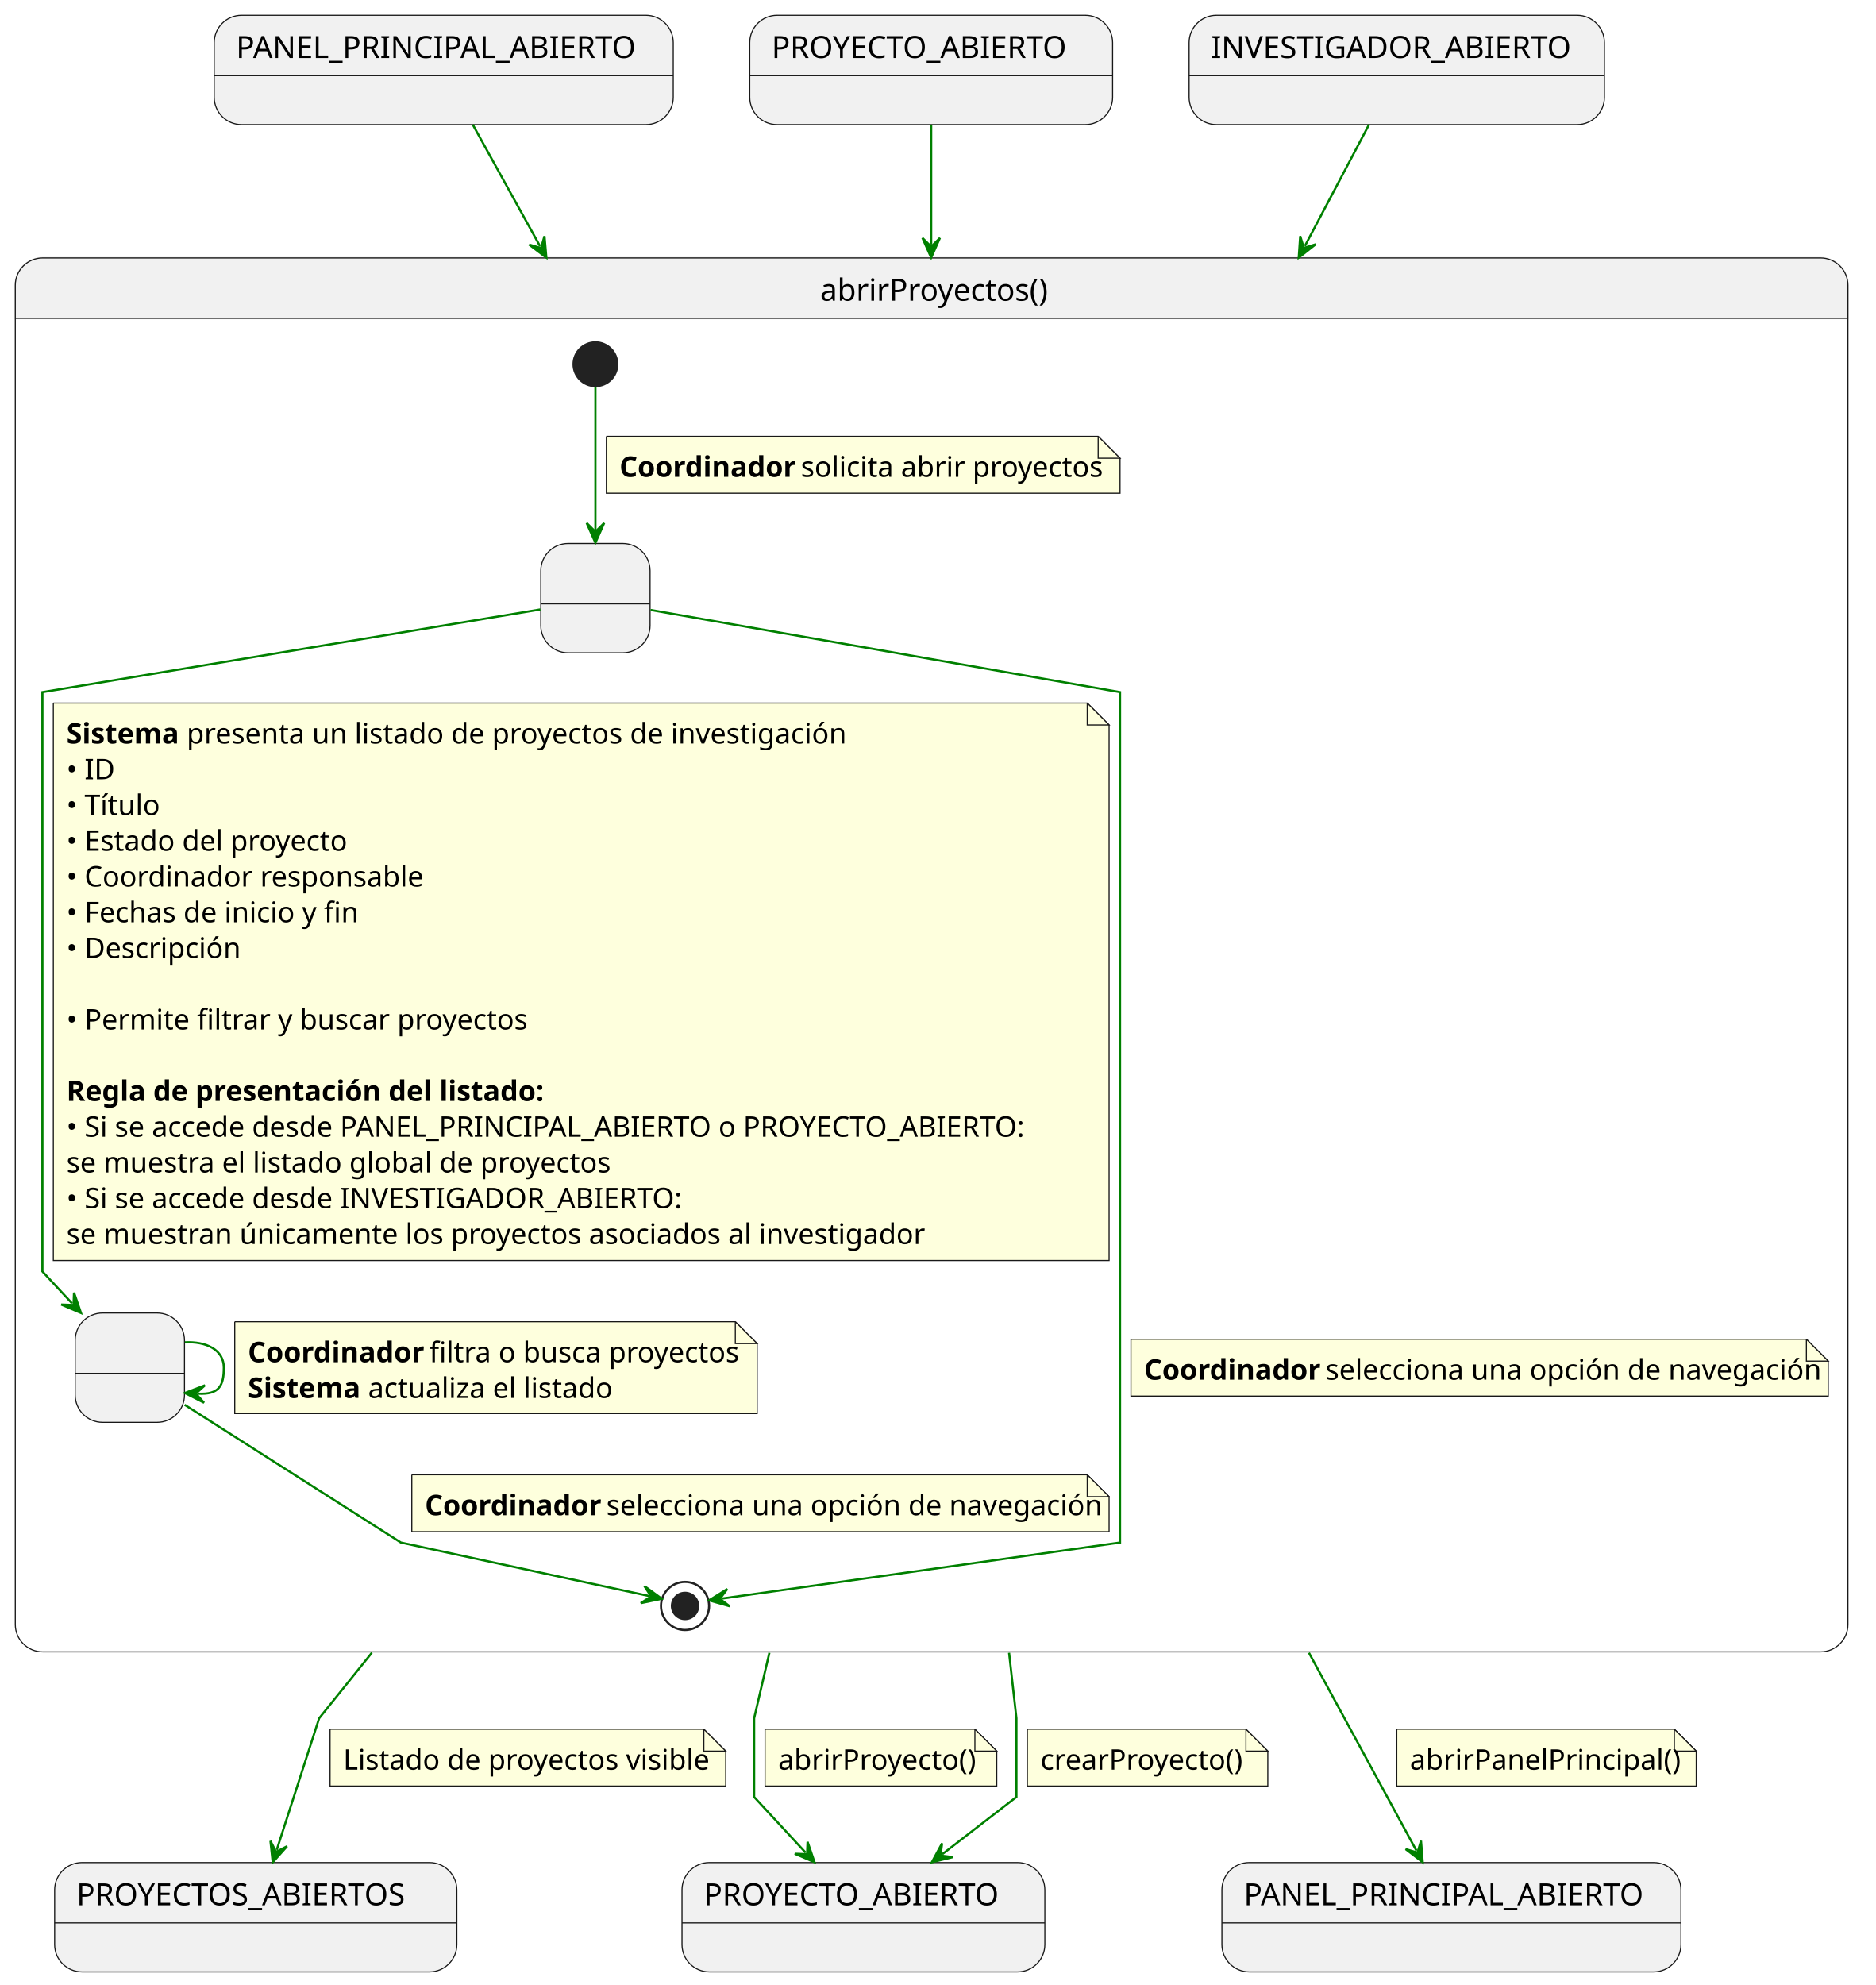
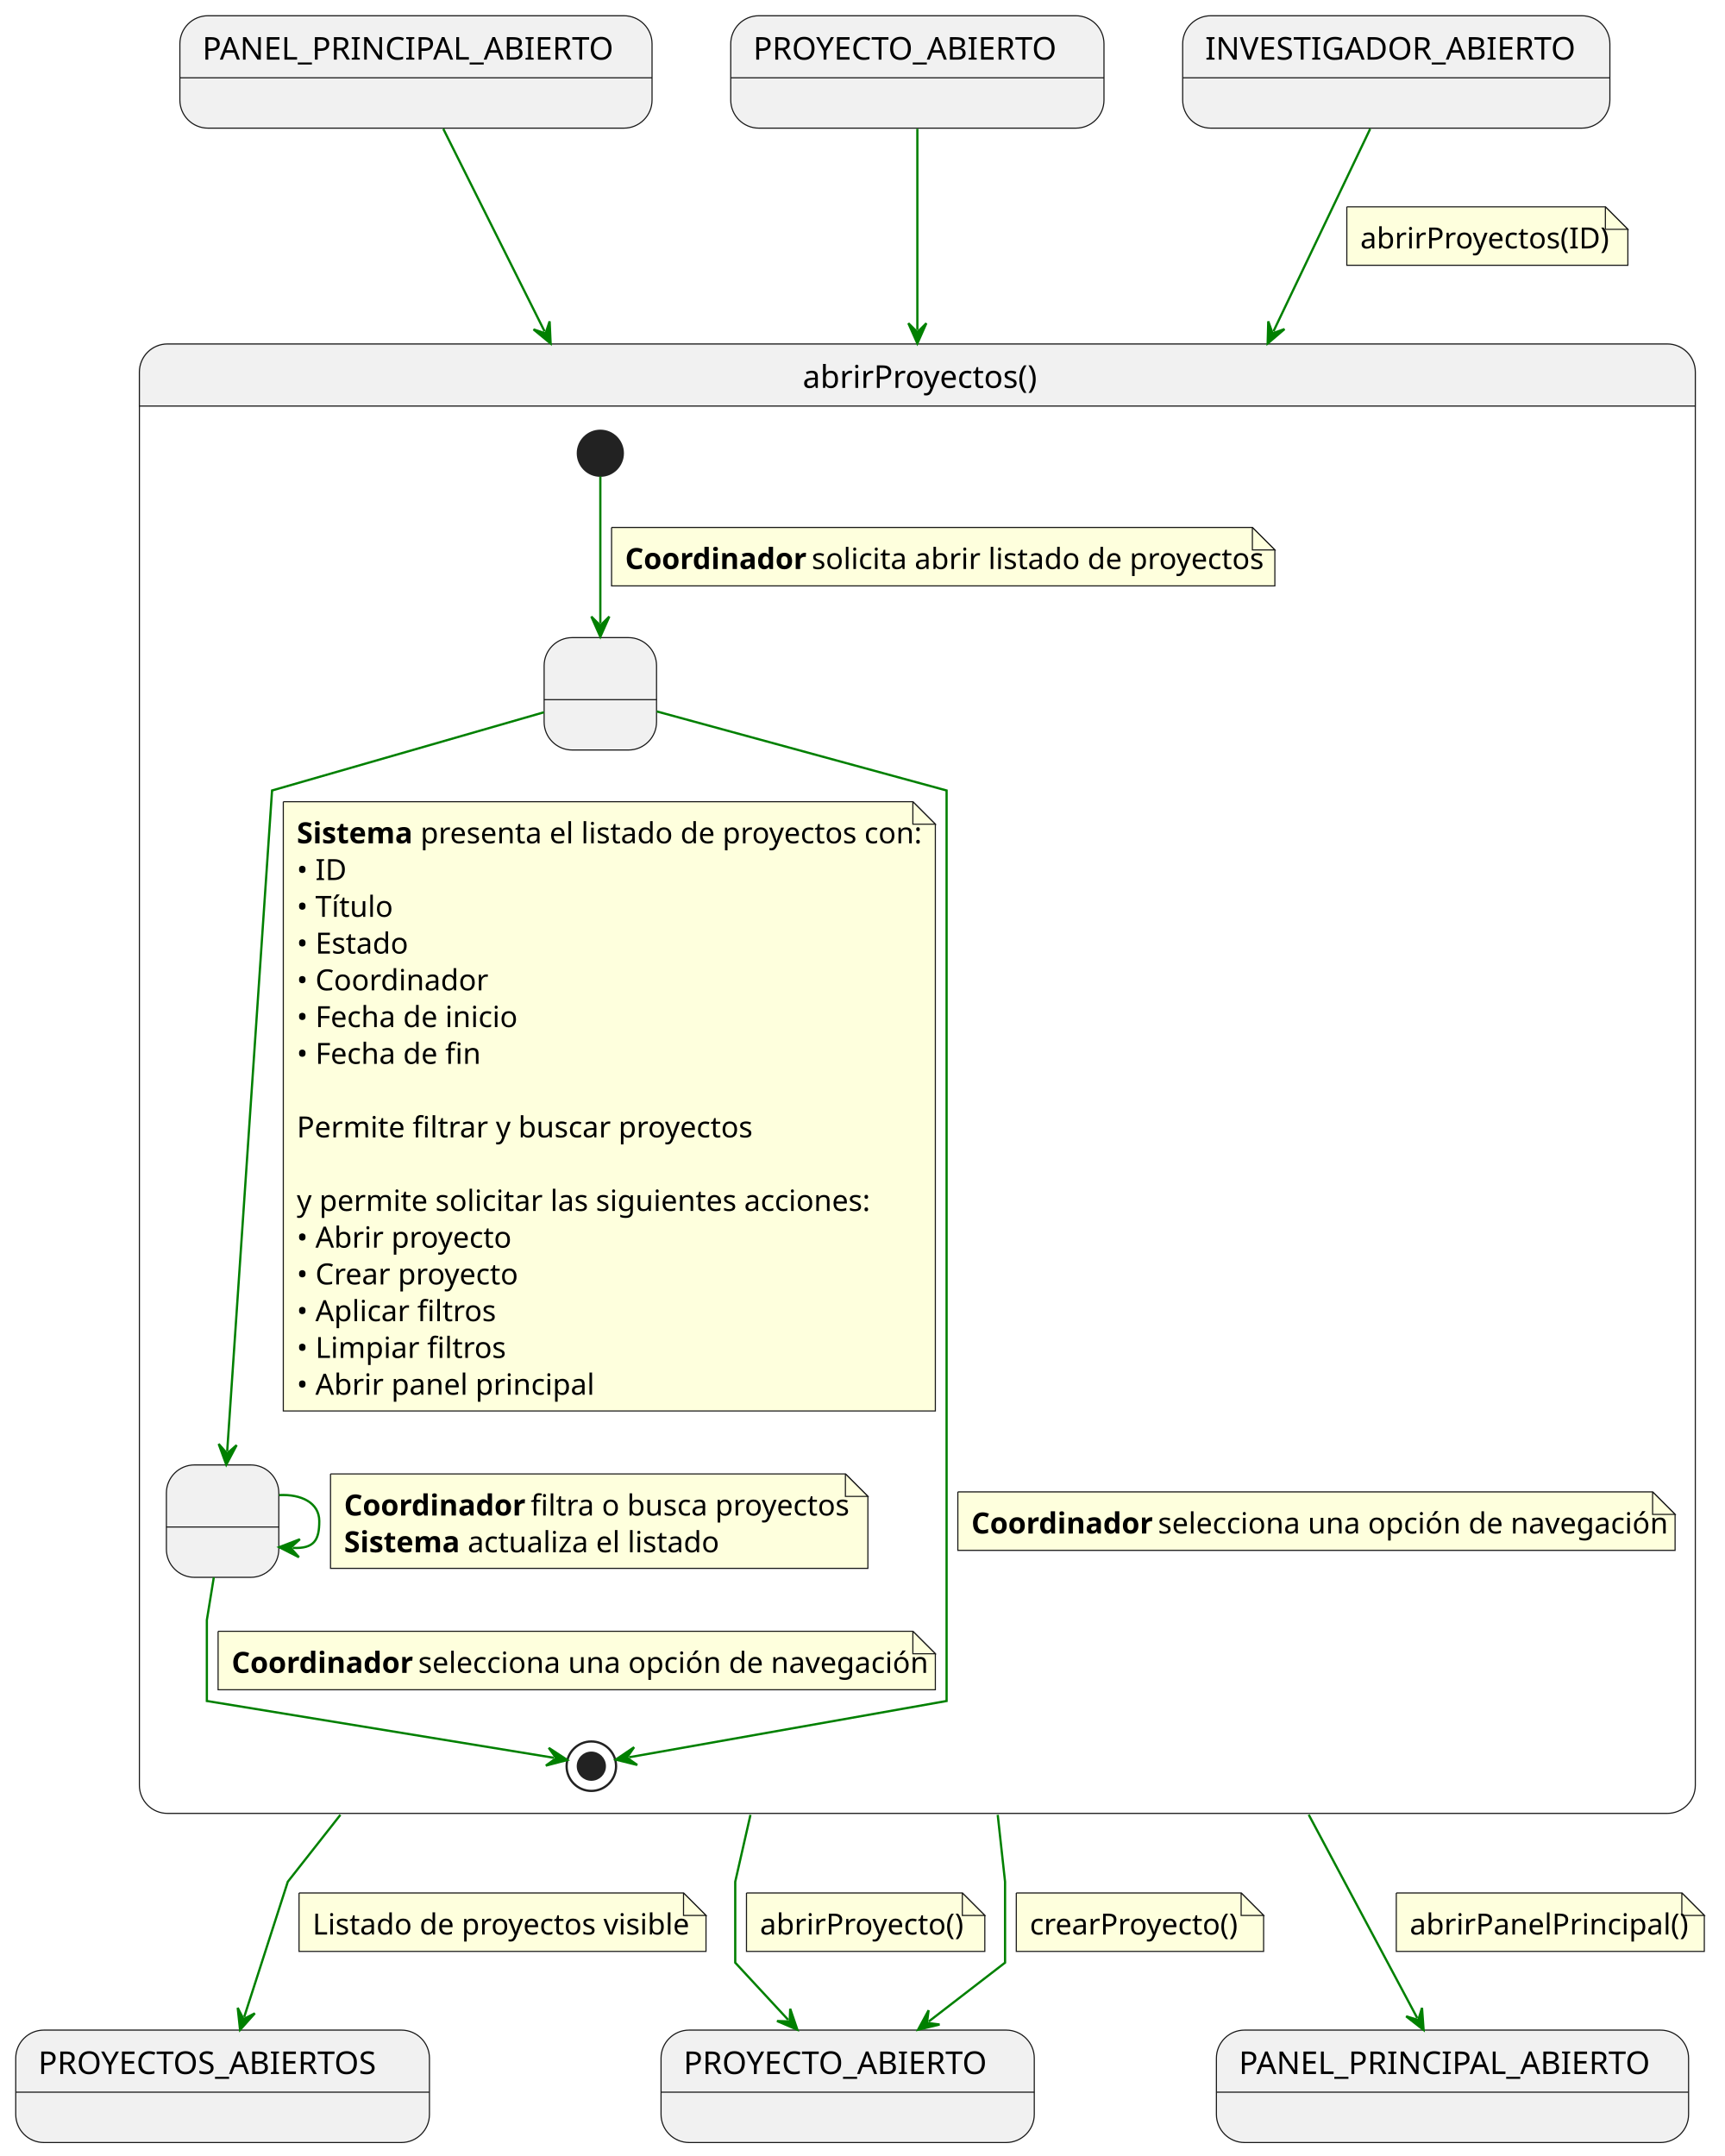
- <svg xmlns="http://www.w3.org/2000/svg" contentStyleType="text/css" height="908px" preserveAspectRatio="none" style="width:858px;height:908px;background:#FFFFFF;" version="1.1" viewBox="0 0 858 908" width="858px" zoomAndPan="magnify">
+ <svg xmlns="http://www.w3.org/2000/svg" contentStyleType="text/css" height="959px" preserveAspectRatio="none" style="width:767px;height:959px;background:#FFFFFF;" version="1.1" viewBox="0 0 767 959" width="767px" zoomAndPan="magnify">
  <defs />
  <g>
    <g id="in1">
-       <rect fill="#F1F1F1" height="50" rx="12.5" ry="12.5" style="stroke:#181818;stroke-width:0.5;" width="210" x="98" y="7" />
-       <line style="stroke:#181818;stroke-width:0.5;" x1="98" x2="308" y1="34.609" y2="34.609" />
-       <text fill="#000000" font-family="sans-serif" font-size="14" lengthAdjust="spacing" textLength="190" x="108" y="26.533">PANEL_PRINCIPAL_ABIERTO</text>
+       <rect fill="#F1F1F1" height="50" rx="12.5" ry="12.5" style="stroke:#181818;stroke-width:0.5;" width="210" x="80" y="7" />
+       <line style="stroke:#181818;stroke-width:0.5;" x1="80" x2="290" y1="34.609" y2="34.609" />
+       <text fill="#000000" font-family="sans-serif" font-size="14" lengthAdjust="spacing" textLength="190" x="90" y="26.533">PANEL_PRINCIPAL_ABIERTO</text>
    </g>
-     <path d="M19.5,118 L832.898,118 A12.5,12.5 0 0 1 845.398,130.5 L845.398,145.609 L7,145.609 L7,130.5 A12.5,12.5 0 0 1 19.5,118 " fill="#F1F1F1" style="stroke:#F1F1F1;stroke-width:1.0;" />
-     <rect fill="none" height="637.609" rx="12.5" ry="12.5" style="stroke:#181818;stroke-width:0.5;" width="838.398" x="7" y="118" />
-     <line style="stroke:#181818;stroke-width:0.5;" x1="7" x2="845.398" y1="145.609" y2="145.609" />
-     <text fill="#000000" font-family="sans-serif" font-size="14" lengthAdjust="spacing" textLength="102" x="375.199" y="137.533">abrirProyectos()</text>
+     <path d="M74.5,153 L741.5,153 A12.5,12.5 0 0 1 754,165.5 L754,180.609 L62,180.609 L62,165.5 A12.5,12.5 0 0 1 74.5,153 " fill="#F1F1F1" style="stroke:#F1F1F1;stroke-width:1.0;" />
+     <rect fill="none" height="653.609" rx="12.5" ry="12.5" style="stroke:#181818;stroke-width:0.5;" width="692" x="62" y="153" />
+     <line style="stroke:#181818;stroke-width:0.5;" x1="62" x2="754" y1="180.609" y2="180.609" />
+     <text fill="#000000" font-family="sans-serif" font-size="14" lengthAdjust="spacing" textLength="102" x="357" y="172.533">abrirProyectos()</text>
    <g id="abrirProyectos.MostrandoLista">
-       <rect fill="#F1F1F1" height="50" rx="12.5" ry="12.5" style="stroke:#181818;stroke-width:0.5;" width="50" x="247.398" y="248.609" />
-       <line style="stroke:#181818;stroke-width:0.5;" x1="247.398" x2="297.398" y1="276.219" y2="276.219" />
-       <text fill="#000000" font-family="sans-serif" font-size="14" lengthAdjust="spacing" textLength="4" x="270.398" y="268.143"> </text>
+       <rect fill="#F1F1F1" height="50" rx="12.5" ry="12.5" style="stroke:#181818;stroke-width:0.5;" width="50" x="242" y="283.609" />
+       <line style="stroke:#181818;stroke-width:0.5;" x1="242" x2="292" y1="311.219" y2="311.219" />
+       <text fill="#000000" font-family="sans-serif" font-size="14" lengthAdjust="spacing" textLength="4" x="265" y="303.143"> </text>
    </g>
    <g id="abrirProyectos.FiltrandoLista">
-       <rect fill="#F1F1F1" height="50" rx="12.5" ry="12.5" style="stroke:#181818;stroke-width:0.5;" width="50" x="34.398" y="600.609" />
-       <line style="stroke:#181818;stroke-width:0.5;" x1="34.398" x2="84.398" y1="628.219" y2="628.219" />
-       <text fill="#000000" font-family="sans-serif" font-size="14" lengthAdjust="spacing" textLength="4" x="57.398" y="620.143"> </text>
+       <rect fill="#F1F1F1" height="50" rx="12.5" ry="12.5" style="stroke:#181818;stroke-width:0.5;" width="50" x="74" y="651.609" />
+       <line style="stroke:#181818;stroke-width:0.5;" x1="74" x2="124" y1="679.219" y2="679.219" />
+       <text fill="#000000" font-family="sans-serif" font-size="14" lengthAdjust="spacing" textLength="4" x="97" y="671.143"> </text>
    </g>
-     <ellipse cx="272.398" cy="166.609" fill="#222222" rx="10" ry="10" style="stroke:#222222;stroke-width:1.0;" />
-     <ellipse cx="313.398" cy="734.609" fill="none" rx="11" ry="11" style="stroke:#222222;stroke-width:1.0;" />
-     <ellipse cx="313.398" cy="734.609" fill="#222222" rx="6" ry="6" style="stroke:#222222;stroke-width:1.0;" />
+     <ellipse cx="267" cy="201.609" fill="#222222" rx="10" ry="10" style="stroke:#222222;stroke-width:1.0;" />
+     <ellipse cx="263" cy="785.609" fill="none" rx="11" ry="11" style="stroke:#222222;stroke-width:1.0;" />
+     <ellipse cx="263" cy="785.609" fill="#222222" rx="6" ry="6" style="stroke:#222222;stroke-width:1.0;" />
    <g id="link_*start*abrirProyectos_MostrandoLista">
-       <path d="M272.398,176.929 C272.398,192.789 272.398,219.519 272.398,242.249 " fill="none" id="*start*abrirProyectos-to-MostrandoLista" style="stroke:#008000;stroke-width:1.0;" />
-       <polygon fill="#008000" points="272.398,248.249,276.398,239.249,272.398,243.249,268.398,239.249,272.398,248.249" style="stroke:#008000;stroke-width:1.0;" />
-       <path d="M277.398,199.609 L277.398,225.609 L512.398,225.609 L512.398,209.609 L502.398,199.609 L277.398,199.609 " fill="#FEFFDD" style="stroke:#181818;stroke-width:0.5;" />
-       <path d="M502.398,199.609 L502.398,209.609 L512.398,209.609 L502.398,199.609 " fill="#FEFFDD" style="stroke:#181818;stroke-width:0.5;" />
-       <text fill="#000000" font-family="sans-serif" font-size="13" font-weight="bold" lengthAdjust="spacing" textLength="79" x="283.398" y="218.105">Coordinador</text>
-       <text fill="#000000" font-family="sans-serif" font-size="13" lengthAdjust="spacing" textLength="131" x="366.398" y="218.105">solicita abrir proyectos</text>
+       <path d="M267,211.929 C267,227.789 267,254.519 267,277.249 " fill="none" id="*start*abrirProyectos-to-MostrandoLista" style="stroke:#008000;stroke-width:1.0;" />
+       <polygon fill="#008000" points="267,283.249,271,274.249,267,278.249,263,274.249,267,283.249" style="stroke:#008000;stroke-width:1.0;" />
+       <path d="M272,234.609 L272,260.609 L567,260.609 L567,244.609 L557,234.609 L272,234.609 " fill="#FEFFDD" style="stroke:#181818;stroke-width:0.5;" />
+       <path d="M557,234.609 L557,244.609 L567,244.609 L557,234.609 " fill="#FEFFDD" style="stroke:#181818;stroke-width:0.5;" />
+       <text fill="#000000" font-family="sans-serif" font-size="13" font-weight="bold" lengthAdjust="spacing" textLength="79" x="278" y="253.105">Coordinador</text>
+       <text fill="#000000" font-family="sans-serif" font-size="13" lengthAdjust="spacing" textLength="191" x="361" y="253.105">solicita abrir listado de proyectos</text>
    </g>
    <g id="link_MostrandoLista_FiltrandoLista">
-       <path d="M247.218,278.789 C183.218,289.409 19.398,316.609 19.398,316.609 C19.398,316.609 19.398,581.609 19.398,581.609 C19.398,581.609 23.812,586.356 32.972,596.206 " fill="none" id="MostrandoLista-to-FiltrandoLista" style="stroke:#008000;stroke-width:1.0;" />
-       <polygon fill="#008000" points="37.058,600.599,33.858,591.285,33.653,596.938,28,596.733,37.058,600.599" style="stroke:#008000;stroke-width:1.0;" />
-       <path d="M24.398,321.609 L24.398,576.609 L507.398,576.609 L507.398,331.609 L497.398,321.609 L24.398,321.609 " fill="#FEFFDD" style="stroke:#181818;stroke-width:0.5;" />
-       <path d="M497.398,321.609 L497.398,331.609 L507.398,331.609 L497.398,321.609 " fill="#FEFFDD" style="stroke:#181818;stroke-width:0.5;" />
-       <text fill="#000000" font-family="sans-serif" font-size="13" font-weight="bold" lengthAdjust="spacing" textLength="51" x="30.398" y="340.104">Sistema</text>
-       <text fill="#000000" font-family="sans-serif" font-size="13" lengthAdjust="spacing" textLength="285" x="85.398" y="340.104">presenta un listado de proyectos de investigación</text>
-       <text fill="#000000" font-family="sans-serif" font-size="13" lengthAdjust="spacing" textLength="21" x="30.398" y="356.456">• ID</text>
-       <text fill="#000000" font-family="sans-serif" font-size="13" lengthAdjust="spacing" textLength="40" x="30.398" y="372.808">• Título</text>
-       <text fill="#000000" font-family="sans-serif" font-size="13" lengthAdjust="spacing" textLength="125" x="30.398" y="389.159">• Estado del proyecto</text>
-       <text fill="#000000" font-family="sans-serif" font-size="13" lengthAdjust="spacing" textLength="152" x="30.398" y="405.511">• Coordinador responsable</text>
-       <text fill="#000000" font-family="sans-serif" font-size="13" lengthAdjust="spacing" textLength="132" x="30.398" y="421.862">• Fechas de inicio y fin</text>
-       <text fill="#000000" font-family="sans-serif" font-size="13" lengthAdjust="spacing" textLength="77" x="30.398" y="438.214">• Descripción</text>
-       <text fill="#000000" font-family="sans-serif" font-size="13" lengthAdjust="spacing" textLength="4" x="30.398" y="454.565"> </text>
-       <text fill="#000000" font-family="sans-serif" font-size="13" lengthAdjust="spacing" textLength="201" x="30.398" y="470.917">• Permite filtrar y buscar proyectos</text>
-       <text fill="#000000" font-family="sans-serif" font-size="13" lengthAdjust="spacing" textLength="4" x="30.398" y="487.269"> </text>
-       <text fill="#000000" font-family="sans-serif" font-size="13" font-weight="bold" lengthAdjust="spacing" textLength="217" x="30.398" y="503.62">Regla de presentación del listado:</text>
-       <text fill="#000000" font-family="sans-serif" font-size="13" lengthAdjust="spacing" textLength="462" x="30.398" y="519.972">• Si se accede desde PANEL_PRINCIPAL_ABIERTO o PROYECTO_ABIERTO:</text>
-       <text fill="#000000" font-family="sans-serif" font-size="13" lengthAdjust="spacing" textLength="238" x="30.398" y="536.323">se muestra el listado global de proyectos</text>
-       <text fill="#000000" font-family="sans-serif" font-size="13" lengthAdjust="spacing" textLength="291" x="30.398" y="552.675">• Si se accede desde INVESTIGADOR_ABIERTO:</text>
-       <text fill="#000000" font-family="sans-serif" font-size="13" lengthAdjust="spacing" textLength="374" x="30.398" y="569.026">se muestran únicamente los proyectos asociados al investigador</text>
+       <path d="M241.9,316.829 C200.16,328.839 121,351.609 121,351.609 C121,351.609 106.136,570.443 101.046,645.533 " fill="none" id="MostrandoLista-to-FiltrandoLista" style="stroke:#008000;stroke-width:1.0;" />
+       <polygon fill="#008000" points="100.64,651.519,105.24,642.811,100.978,646.531,97.258,642.269,100.64,651.519" style="stroke:#008000;stroke-width:1.0;" />
+       <path d="M126,356.609 L126,627.609 L416,627.609 L416,366.609 L406,356.609 L126,356.609 " fill="#FEFFDD" style="stroke:#181818;stroke-width:0.5;" />
+       <path d="M406,356.609 L406,366.609 L416,366.609 L406,356.609 " fill="#FEFFDD" style="stroke:#181818;stroke-width:0.5;" />
+       <text fill="#000000" font-family="sans-serif" font-size="13" font-weight="bold" lengthAdjust="spacing" textLength="51" x="132" y="375.104">Sistema</text>
+       <text fill="#000000" font-family="sans-serif" font-size="13" lengthAdjust="spacing" textLength="214" x="187" y="375.104">presenta el listado de proyectos con:</text>
+       <text fill="#000000" font-family="sans-serif" font-size="13" lengthAdjust="spacing" textLength="21" x="132" y="391.456">• ID</text>
+       <text fill="#000000" font-family="sans-serif" font-size="13" lengthAdjust="spacing" textLength="40" x="132" y="407.808">• Título</text>
+       <text fill="#000000" font-family="sans-serif" font-size="13" lengthAdjust="spacing" textLength="50" x="132" y="424.159">• Estado</text>
+       <text fill="#000000" font-family="sans-serif" font-size="13" lengthAdjust="spacing" textLength="78" x="132" y="440.511">• Coordinador</text>
+       <text fill="#000000" font-family="sans-serif" font-size="13" lengthAdjust="spacing" textLength="97" x="132" y="456.862">• Fecha de inicio</text>
+       <text fill="#000000" font-family="sans-serif" font-size="13" lengthAdjust="spacing" textLength="80" x="132" y="473.214">• Fecha de fin</text>
+       <text fill="#000000" font-family="sans-serif" font-size="13" lengthAdjust="spacing" textLength="4" x="132" y="489.565"> </text>
+       <text fill="#000000" font-family="sans-serif" font-size="13" lengthAdjust="spacing" textLength="192" x="132" y="505.917">Permite filtrar y buscar proyectos</text>
+       <text fill="#000000" font-family="sans-serif" font-size="13" lengthAdjust="spacing" textLength="4" x="132" y="522.269"> </text>
+       <text fill="#000000" font-family="sans-serif" font-size="13" lengthAdjust="spacing" textLength="247" x="132" y="538.62">y permite solicitar las siguientes acciones:</text>
+       <text fill="#000000" font-family="sans-serif" font-size="13" lengthAdjust="spacing" textLength="90" x="132" y="554.972">• Abrir proyecto</text>
+       <text fill="#000000" font-family="sans-serif" font-size="13" lengthAdjust="spacing" textLength="94" x="132" y="571.323">• Crear proyecto</text>
+       <text fill="#000000" font-family="sans-serif" font-size="13" lengthAdjust="spacing" textLength="84" x="132" y="587.675">• Aplicar filtros</text>
+       <text fill="#000000" font-family="sans-serif" font-size="13" lengthAdjust="spacing" textLength="86" x="132" y="604.026">• Limpiar filtros</text>
+       <text fill="#000000" font-family="sans-serif" font-size="13" lengthAdjust="spacing" textLength="123" x="132" y="620.378">• Abrir panel principal</text>
    </g>
    <g id="link_FiltrandoLista_FiltrandoLista">
-       <path d="M84.578,614.029 C94.308,613.519 102.398,617.379 102.398,625.609 C102.398,633.839 100.3,638.013 90.57,637.503 " fill="none" id="FiltrandoLista-to-FiltrandoLista" style="stroke:#008000;stroke-width:1.0;" />
-       <polygon fill="#008000" points="84.578,637.189,93.356,641.655,89.571,637.451,93.775,633.666,84.578,637.189" style="stroke:#008000;stroke-width:1.0;" />
-       <path d="M107.398,604.609 L107.398,646.609 L346.398,646.609 L346.398,614.609 L336.398,604.609 L107.398,604.609 " fill="#FEFFDD" style="stroke:#181818;stroke-width:0.5;" />
-       <path d="M336.398,604.609 L336.398,614.609 L346.398,614.609 L336.398,604.609 " fill="#FEFFDD" style="stroke:#181818;stroke-width:0.5;" />
-       <text fill="#000000" font-family="sans-serif" font-size="13" font-weight="bold" lengthAdjust="spacing" textLength="79" x="113.398" y="623.105">Coordinador</text>
-       <text fill="#000000" font-family="sans-serif" font-size="13" lengthAdjust="spacing" textLength="135" x="196.398" y="623.105">filtra o busca proyectos</text>
-       <text fill="#000000" font-family="sans-serif" font-size="13" font-weight="bold" lengthAdjust="spacing" textLength="51" x="113.398" y="639.456">Sistema</text>
-       <text fill="#000000" font-family="sans-serif" font-size="13" lengthAdjust="spacing" textLength="108" x="168.398" y="639.456">actualiza el listado</text>
+       <path d="M124.18,665.029 C133.91,664.519 142,668.379 142,676.609 C142,684.839 139.902,689.013 130.172,688.503 " fill="none" id="FiltrandoLista-to-FiltrandoLista" style="stroke:#008000;stroke-width:1.0;" />
+       <polygon fill="#008000" points="124.18,688.189,132.958,692.655,129.173,688.451,133.377,684.666,124.18,688.189" style="stroke:#008000;stroke-width:1.0;" />
+       <path d="M147,655.609 L147,697.609 L386,697.609 L386,665.609 L376,655.609 L147,655.609 " fill="#FEFFDD" style="stroke:#181818;stroke-width:0.5;" />
+       <path d="M376,655.609 L376,665.609 L386,665.609 L376,655.609 " fill="#FEFFDD" style="stroke:#181818;stroke-width:0.5;" />
+       <text fill="#000000" font-family="sans-serif" font-size="13" font-weight="bold" lengthAdjust="spacing" textLength="79" x="153" y="674.105">Coordinador</text>
+       <text fill="#000000" font-family="sans-serif" font-size="13" lengthAdjust="spacing" textLength="135" x="236" y="674.105">filtra o busca proyectos</text>
+       <text fill="#000000" font-family="sans-serif" font-size="13" font-weight="bold" lengthAdjust="spacing" textLength="51" x="153" y="690.456">Sistema</text>
+       <text fill="#000000" font-family="sans-serif" font-size="13" lengthAdjust="spacing" textLength="108" x="208" y="690.456">actualiza el listado</text>
    </g>
    <g id="link_FiltrandoLista_*end*abrirProyectos">
-       <path d="M84.488,642.599 C120.728,665.679 183.398,705.609 183.398,705.609 C183.398,705.609 265.843,723.366 296.893,730.056 " fill="none" id="FiltrandoLista-to-*end*abrirProyectos" style="stroke:#008000;stroke-width:1.0;" />
-       <polygon fill="#008000" points="302.758,731.319,294.803,725.514,297.87,730.266,293.118,733.334,302.758,731.319" style="stroke:#008000;stroke-width:1.0;" />
-       <path d="M188.398,674.609 L188.398,700.609 L507.398,700.609 L507.398,684.609 L497.398,674.609 L188.398,674.609 " fill="#FEFFDD" style="stroke:#181818;stroke-width:0.5;" />
-       <path d="M497.398,674.609 L497.398,684.609 L507.398,684.609 L497.398,674.609 " fill="#FEFFDD" style="stroke:#181818;stroke-width:0.5;" />
-       <text fill="#000000" font-family="sans-serif" font-size="13" font-weight="bold" lengthAdjust="spacing" textLength="79" x="194.398" y="693.105">Coordinador</text>
-       <text fill="#000000" font-family="sans-serif" font-size="13" lengthAdjust="spacing" textLength="215" x="277.398" y="693.105">selecciona una opción de navegación</text>
+       <path d="M95.09,701.619 C93.49,711.469 92,720.609 92,720.609 C92,720.609 92,756.609 92,756.609 C92,756.609 208.949,775.76 246.379,781.89 " fill="none" id="FiltrandoLista-to-*end*abrirProyectos" style="stroke:#008000;stroke-width:1.0;" />
+       <polygon fill="#008000" points="252.3,782.859,244.065,777.457,247.366,782.051,242.772,785.352,252.3,782.859" style="stroke:#008000;stroke-width:1.0;" />
+       <path d="M97,725.609 L97,751.609 L416,751.609 L416,735.609 L406,725.609 L97,725.609 " fill="#FEFFDD" style="stroke:#181818;stroke-width:0.5;" />
+       <path d="M406,725.609 L406,735.609 L416,735.609 L406,725.609 " fill="#FEFFDD" style="stroke:#181818;stroke-width:0.5;" />
+       <text fill="#000000" font-family="sans-serif" font-size="13" font-weight="bold" lengthAdjust="spacing" textLength="79" x="103" y="744.105">Coordinador</text>
+       <text fill="#000000" font-family="sans-serif" font-size="13" lengthAdjust="spacing" textLength="215" x="186" y="744.105">selecciona una opción de navegación</text>
    </g>
    <g id="link_MostrandoLista_*end*abrirProyectos">
-       <path d="M297.628,279.029 C359.248,289.809 512.398,316.609 512.398,316.609 C512.398,316.609 512.398,705.609 512.398,705.609 C512.398,705.609 372.04,725.353 330.32,731.223 " fill="none" id="MostrandoLista-to-*end*abrirProyectos" style="stroke:#008000;stroke-width:1.0;" />
-       <polygon fill="#008000" points="324.378,732.059,333.848,734.766,329.329,731.363,332.733,726.844,324.378,732.059" style="stroke:#008000;stroke-width:1.0;" />
-       <path d="M517.398,612.609 L517.398,638.609 L836.398,638.609 L836.398,622.609 L826.398,612.609 L517.398,612.609 " fill="#FEFFDD" style="stroke:#181818;stroke-width:0.5;" />
-       <path d="M826.398,612.609 L826.398,622.609 L836.398,622.609 L826.398,612.609 " fill="#FEFFDD" style="stroke:#181818;stroke-width:0.5;" />
-       <text fill="#000000" font-family="sans-serif" font-size="13" font-weight="bold" lengthAdjust="spacing" textLength="79" x="523.398" y="631.105">Coordinador</text>
-       <text fill="#000000" font-family="sans-serif" font-size="13" lengthAdjust="spacing" textLength="215" x="606.398" y="631.105">selecciona una opción de navegación</text>
+       <path d="M292.09,316.449 C335.72,328.349 421,351.609 421,351.609 C421,351.609 421,756.609 421,756.609 C421,756.609 315.468,775.312 279.768,781.642 " fill="none" id="MostrandoLista-to-*end*abrirProyectos" style="stroke:#008000;stroke-width:1.0;" />
+       <polygon fill="#008000" points="273.86,782.689,283.42,785.057,278.783,781.816,282.023,777.179,273.86,782.689" style="stroke:#008000;stroke-width:1.0;" />
+       <path d="M426,663.609 L426,689.609 L745,689.609 L745,673.609 L735,663.609 L426,663.609 " fill="#FEFFDD" style="stroke:#181818;stroke-width:0.5;" />
+       <path d="M735,663.609 L735,673.609 L745,673.609 L735,663.609 " fill="#FEFFDD" style="stroke:#181818;stroke-width:0.5;" />
+       <text fill="#000000" font-family="sans-serif" font-size="13" font-weight="bold" lengthAdjust="spacing" textLength="79" x="432" y="682.105">Coordinador</text>
+       <text fill="#000000" font-family="sans-serif" font-size="13" lengthAdjust="spacing" textLength="215" x="515" y="682.105">selecciona una opción de navegación</text>
    </g>
    <g id="in2">
-       <rect fill="#F1F1F1" height="50" rx="12.5" ry="12.5" style="stroke:#181818;stroke-width:0.5;" width="166" x="343" y="7" />
-       <line style="stroke:#181818;stroke-width:0.5;" x1="343" x2="509" y1="34.609" y2="34.609" />
-       <text fill="#000000" font-family="sans-serif" font-size="14" lengthAdjust="spacing" textLength="146" x="353" y="26.533">PROYECTO_ABIERTO</text>
+       <rect fill="#F1F1F1" height="50" rx="12.5" ry="12.5" style="stroke:#181818;stroke-width:0.5;" width="166" x="325" y="7" />
+       <line style="stroke:#181818;stroke-width:0.5;" x1="325" x2="491" y1="34.609" y2="34.609" />
+       <text fill="#000000" font-family="sans-serif" font-size="14" lengthAdjust="spacing" textLength="146" x="335" y="26.533">PROYECTO_ABIERTO</text>
    </g>
    <g id="in3">
-       <rect fill="#F1F1F1" height="50" rx="12.5" ry="12.5" style="stroke:#181818;stroke-width:0.5;" width="190" x="544" y="7" />
-       <line style="stroke:#181818;stroke-width:0.5;" x1="544" x2="734" y1="34.609" y2="34.609" />
-       <text fill="#000000" font-family="sans-serif" font-size="14" lengthAdjust="spacing" textLength="170" x="554" y="26.533">INVESTIGADOR_ABIERTO</text>
+       <rect fill="#F1F1F1" height="50" rx="12.5" ry="12.5" style="stroke:#181818;stroke-width:0.5;" width="190" x="526" y="7" />
+       <line style="stroke:#181818;stroke-width:0.5;" x1="526" x2="716" y1="34.609" y2="34.609" />
+       <text fill="#000000" font-family="sans-serif" font-size="14" lengthAdjust="spacing" textLength="170" x="536" y="26.533">INVESTIGADOR_ABIERTO</text>
    </g>
    <g id="PROYECTOS_ABIERTOS">
-       <rect fill="#F1F1F1" height="50" rx="12.5" ry="12.5" style="stroke:#181818;stroke-width:0.5;" width="184" x="25" y="852" />
-       <line style="stroke:#181818;stroke-width:0.5;" x1="25" x2="209" y1="879.609" y2="879.609" />
-       <text fill="#000000" font-family="sans-serif" font-size="14" lengthAdjust="spacing" textLength="164" x="35" y="871.533">PROYECTOS_ABIERTOS</text>
+       <rect fill="#F1F1F1" height="50" rx="12.5" ry="12.5" style="stroke:#181818;stroke-width:0.5;" width="184" x="7" y="903" />
+       <line style="stroke:#181818;stroke-width:0.5;" x1="7" x2="191" y1="930.609" y2="930.609" />
+       <text fill="#000000" font-family="sans-serif" font-size="14" lengthAdjust="spacing" textLength="164" x="17" y="922.533">PROYECTOS_ABIERTOS</text>
    </g>
    <g id="PROYECTO_ABIERTO">
-       <rect fill="#F1F1F1" height="50" rx="12.5" ry="12.5" style="stroke:#181818;stroke-width:0.5;" width="166" x="312" y="852" />
-       <line style="stroke:#181818;stroke-width:0.5;" x1="312" x2="478" y1="879.609" y2="879.609" />
-       <text fill="#000000" font-family="sans-serif" font-size="14" lengthAdjust="spacing" textLength="146" x="322" y="871.533">PROYECTO_ABIERTO</text>
+       <rect fill="#F1F1F1" height="50" rx="12.5" ry="12.5" style="stroke:#181818;stroke-width:0.5;" width="166" x="294" y="903" />
+       <line style="stroke:#181818;stroke-width:0.5;" x1="294" x2="460" y1="930.609" y2="930.609" />
+       <text fill="#000000" font-family="sans-serif" font-size="14" lengthAdjust="spacing" textLength="146" x="304" y="922.533">PROYECTO_ABIERTO</text>
    </g>
    <g id="PANEL_PRINCIPAL_ABIERTO">
-       <rect fill="#F1F1F1" height="50" rx="12.5" ry="12.5" style="stroke:#181818;stroke-width:0.5;" width="210" x="559" y="852" />
-       <line style="stroke:#181818;stroke-width:0.5;" x1="559" x2="769" y1="879.609" y2="879.609" />
-       <text fill="#000000" font-family="sans-serif" font-size="14" lengthAdjust="spacing" textLength="190" x="569" y="871.533">PANEL_PRINCIPAL_ABIERTO</text>
+       <rect fill="#F1F1F1" height="50" rx="12.5" ry="12.5" style="stroke:#181818;stroke-width:0.5;" width="210" x="541" y="903" />
+       <line style="stroke:#181818;stroke-width:0.5;" x1="541" x2="751" y1="930.609" y2="930.609" />
+       <text fill="#000000" font-family="sans-serif" font-size="14" lengthAdjust="spacing" textLength="190" x="551" y="922.533">PANEL_PRINCIPAL_ABIERTO</text>
    </g>
    <g id="link_in1_abrirProyectos">
-       <path d="M216.28,57 C224.58,72 233.375,87.88 247.046,112.59 " fill="none" id="in1-to-abrirProyectos" style="stroke:#008000;stroke-width:1.0;" />
-       <polygon fill="#008000" points="249.95,117.84,249.093,108.028,247.53,113.465,242.093,111.901,249.95,117.84" style="stroke:#008000;stroke-width:1.0;" />
+       <path d="M197.15,57.3 C207.92,78.84 222.317,107.633 242.207,147.413 " fill="none" id="in1-to-abrirProyectos" style="stroke:#008000;stroke-width:1.0;" />
+       <polygon fill="#008000" points="244.89,152.78,244.443,142.941,242.654,148.308,237.287,146.519,244.89,152.78" style="stroke:#008000;stroke-width:1.0;" />
    </g>
    <g id="link_in2_abrirProyectos">
-       <path d="M426,57 C426,72 426,87.13 426,111.84 " fill="none" id="in2-to-abrirProyectos" style="stroke:#008000;stroke-width:1.0;" />
-       <polygon fill="#008000" points="426,117.84,430,108.84,426,112.84,422,108.84,426,117.84" style="stroke:#008000;stroke-width:1.0;" />
+       <path d="M408,57.3 C408,78.84 408,107 408,146.78 " fill="none" id="in2-to-abrirProyectos" style="stroke:#008000;stroke-width:1.0;" />
+       <polygon fill="#008000" points="408,152.78,412,143.78,408,147.78,404,143.78,408,152.78" style="stroke:#008000;stroke-width:1.0;" />
    </g>
    <g id="link_in3_abrirProyectos">
-       <path d="M626.31,57 C618.39,72 610.024,87.825 596.964,112.535 " fill="none" id="in3-to-abrirProyectos" style="stroke:#008000;stroke-width:1.0;" />
-       <polygon fill="#008000" points="594.16,117.84,601.902,111.752,596.496,113.419,594.829,108.014,594.16,117.84" style="stroke:#008000;stroke-width:1.0;" />
+       <path d="M609.4,57.3 C599.11,78.84 585.386,107.586 566.386,147.366 " fill="none" id="in3-to-abrirProyectos" style="stroke:#008000;stroke-width:1.0;" />
+       <polygon fill="#008000" points="563.8,152.78,571.288,146.383,565.955,148.268,564.069,142.935,563.8,152.78" style="stroke:#008000;stroke-width:1.0;" />
+       <path d="M599,92 L599,118 L724,118 L724,102 L714,92 L599,92 " fill="#FEFFDD" style="stroke:#181818;stroke-width:0.5;" />
+       <path d="M714,92 L714,102 L724,102 L714,92 " fill="#FEFFDD" style="stroke:#181818;stroke-width:0.5;" />
+       <text fill="#000000" font-family="sans-serif" font-size="13" lengthAdjust="spacing" textLength="104" x="605" y="110.495">abrirProyectos(ID)</text>
    </g>
    <g id="link_abrirProyectos_PROYECTOS_ABIERTOS">
-       <path d="M170.11,756.03 C155.14,774.64 146,786 146,786 C146,786 135.2,819.509 126.61,846.169 " fill="none" id="abrirProyectos-to-PROYECTOS_ABIERTOS" style="stroke:#008000;stroke-width:1.0;" />
-       <polygon fill="#008000" points="124.77,851.88,131.337,844.54,126.303,847.121,123.723,842.087,124.77,851.88" style="stroke:#008000;stroke-width:1.0;" />
-       <path d="M151,791 L151,817 L332,817 L332,801 L322,791 L151,791 " fill="#FEFFDD" style="stroke:#181818;stroke-width:0.5;" />
-       <path d="M322,791 L322,801 L332,801 L322,791 " fill="#FEFFDD" style="stroke:#181818;stroke-width:0.5;" />
-       <text fill="#000000" font-family="sans-serif" font-size="13" lengthAdjust="spacing" textLength="160" x="157" y="809.495">Listado de proyectos visible</text>
+       <path d="M151.39,807.26 C136.85,825.75 128,837 128,837 C128,837 117.2,870.509 108.61,897.169 " fill="none" id="abrirProyectos-to-PROYECTOS_ABIERTOS" style="stroke:#008000;stroke-width:1.0;" />
+       <polygon fill="#008000" points="106.77,902.88,113.337,895.54,108.303,898.121,105.723,893.087,106.77,902.88" style="stroke:#008000;stroke-width:1.0;" />
+       <path d="M133,842 L133,868 L314,868 L314,852 L304,842 L133,842 " fill="#FEFFDD" style="stroke:#181818;stroke-width:0.5;" />
+       <path d="M304,842 L304,852 L314,852 L304,842 " fill="#FEFFDD" style="stroke:#181818;stroke-width:0.5;" />
+       <text fill="#000000" font-family="sans-serif" font-size="13" lengthAdjust="spacing" textLength="160" x="139" y="860.495">Listado de proyectos visible</text>
    </g>
    <g id="link_abrirProyectos_PROYECTO_ABIERTO">
-       <path d="M351.98,756.03 C347.64,774.64 345,786 345,786 C345,786 345,822 345,822 C345,822 355.243,833.068 368.553,847.438 " fill="none" id="abrirProyectos-to-PROYECTO_ABIERTO" style="stroke:#008000;stroke-width:1.0;" />
-       <polygon fill="#008000" points="372.63,851.84,369.449,842.519,369.232,848.172,363.58,847.955,372.63,851.84" style="stroke:#008000;stroke-width:1.0;" />
-       <path d="M350,791 L350,817 L456,817 L456,801 L446,791 L350,791 " fill="#FEFFDD" style="stroke:#181818;stroke-width:0.5;" />
-       <path d="M446,791 L446,801 L456,801 L446,791 " fill="#FEFFDD" style="stroke:#181818;stroke-width:0.5;" />
-       <text fill="#000000" font-family="sans-serif" font-size="13" lengthAdjust="spacing" textLength="85" x="356" y="809.495">abrirProyecto()</text>
+       <path d="M333.77,807.26 C329.56,825.75 327,837 327,837 C327,837 327,873 327,873 C327,873 337.243,884.068 350.553,898.438 " fill="none" id="abrirProyectos-to-PROYECTO_ABIERTO" style="stroke:#008000;stroke-width:1.0;" />
+       <polygon fill="#008000" points="354.63,902.84,351.449,893.519,351.232,899.172,345.58,898.955,354.63,902.84" style="stroke:#008000;stroke-width:1.0;" />
+       <path d="M332,842 L332,868 L438,868 L438,852 L428,842 L332,842 " fill="#FEFFDD" style="stroke:#181818;stroke-width:0.5;" />
+       <path d="M428,842 L428,852 L438,852 L428,842 " fill="#FEFFDD" style="stroke:#181818;stroke-width:0.5;" />
+       <text fill="#000000" font-family="sans-serif" font-size="13" lengthAdjust="spacing" textLength="85" x="338" y="860.495">abrirProyecto()</text>
    </g>
    <g id="link_abrirProyectos_PROYECTO_ABIERTO">
-       <path d="M461.64,756.03 C463.73,774.64 465,786 465,786 C465,786 465,822 465,822 C465,822 449.702,833.807 431.062,848.177 " fill="none" id="abrirProyectos-to-PROYECTO_ABIERTO-1" style="stroke:#008000;stroke-width:1.0;" />
-       <polygon fill="#008000" points="426.31,851.84,435.88,849.513,430.27,848.787,430.996,843.177,426.31,851.84" style="stroke:#008000;stroke-width:1.0;" />
-       <path d="M470,791 L470,817 L580,817 L580,801 L570,791 L470,791 " fill="#FEFFDD" style="stroke:#181818;stroke-width:0.5;" />
-       <path d="M570,791 L570,801 L580,801 L570,791 " fill="#FEFFDD" style="stroke:#181818;stroke-width:0.5;" />
-       <text fill="#000000" font-family="sans-serif" font-size="13" lengthAdjust="spacing" textLength="89" x="476" y="809.495">crearProyecto()</text>
+       <path d="M443.74,807.26 C445.77,825.75 447,837 447,837 C447,837 447,873 447,873 C447,873 431.702,884.807 413.062,899.177 " fill="none" id="abrirProyectos-to-PROYECTO_ABIERTO-1" style="stroke:#008000;stroke-width:1.0;" />
+       <polygon fill="#008000" points="408.31,902.84,417.88,900.513,412.27,899.787,412.996,894.177,408.31,902.84" style="stroke:#008000;stroke-width:1.0;" />
+       <path d="M452,842 L452,868 L562,868 L562,852 L552,842 L452,842 " fill="#FEFFDD" style="stroke:#181818;stroke-width:0.5;" />
+       <path d="M552,842 L552,852 L562,852 L552,842 " fill="#FEFFDD" style="stroke:#181818;stroke-width:0.5;" />
+       <text fill="#000000" font-family="sans-serif" font-size="13" lengthAdjust="spacing" textLength="89" x="458" y="860.495">crearProyecto()</text>
    </g>
    <g id="link_abrirProyectos_PANEL_PRINCIPAL_ABIERTO">
-       <path d="M598.81,756.03 C620.48,795.91 636.276,824.978 648.006,846.568 " fill="none" id="abrirProyectos-to-PANEL_PRINCIPAL_ABIERTO" style="stroke:#008000;stroke-width:1.0;" />
-       <polygon fill="#008000" points="650.87,851.84,650.088,842.022,648.483,847.447,643.059,845.841,650.87,851.84" style="stroke:#008000;stroke-width:1.0;" />
-       <path d="M639,791 L639,817 L776,817 L776,801 L766,791 L639,791 " fill="#FEFFDD" style="stroke:#181818;stroke-width:0.5;" />
-       <path d="M766,791 L766,801 L776,801 L766,791 " fill="#FEFFDD" style="stroke:#181818;stroke-width:0.5;" />
-       <text fill="#000000" font-family="sans-serif" font-size="13" lengthAdjust="spacing" textLength="116" x="645" y="809.495">abrirPanelPrincipal()</text>
+       <path d="M582.06,807.19 C603.37,847.12 618.836,876.096 630.326,897.636 " fill="none" id="abrirProyectos-to-PANEL_PRINCIPAL_ABIERTO" style="stroke:#008000;stroke-width:1.0;" />
+       <polygon fill="#008000" points="633.15,902.93,632.443,893.106,630.797,898.518,625.385,896.872,633.15,902.93" style="stroke:#008000;stroke-width:1.0;" />
+       <path d="M621,842 L621,868 L758,868 L758,852 L748,842 L621,842 " fill="#FEFFDD" style="stroke:#181818;stroke-width:0.5;" />
+       <path d="M748,842 L748,852 L758,852 L748,842 " fill="#FEFFDD" style="stroke:#181818;stroke-width:0.5;" />
+       <text fill="#000000" font-family="sans-serif" font-size="13" lengthAdjust="spacing" textLength="116" x="627" y="860.495">abrirPanelPrincipal()</text>
    </g>
  </g>
</svg>
